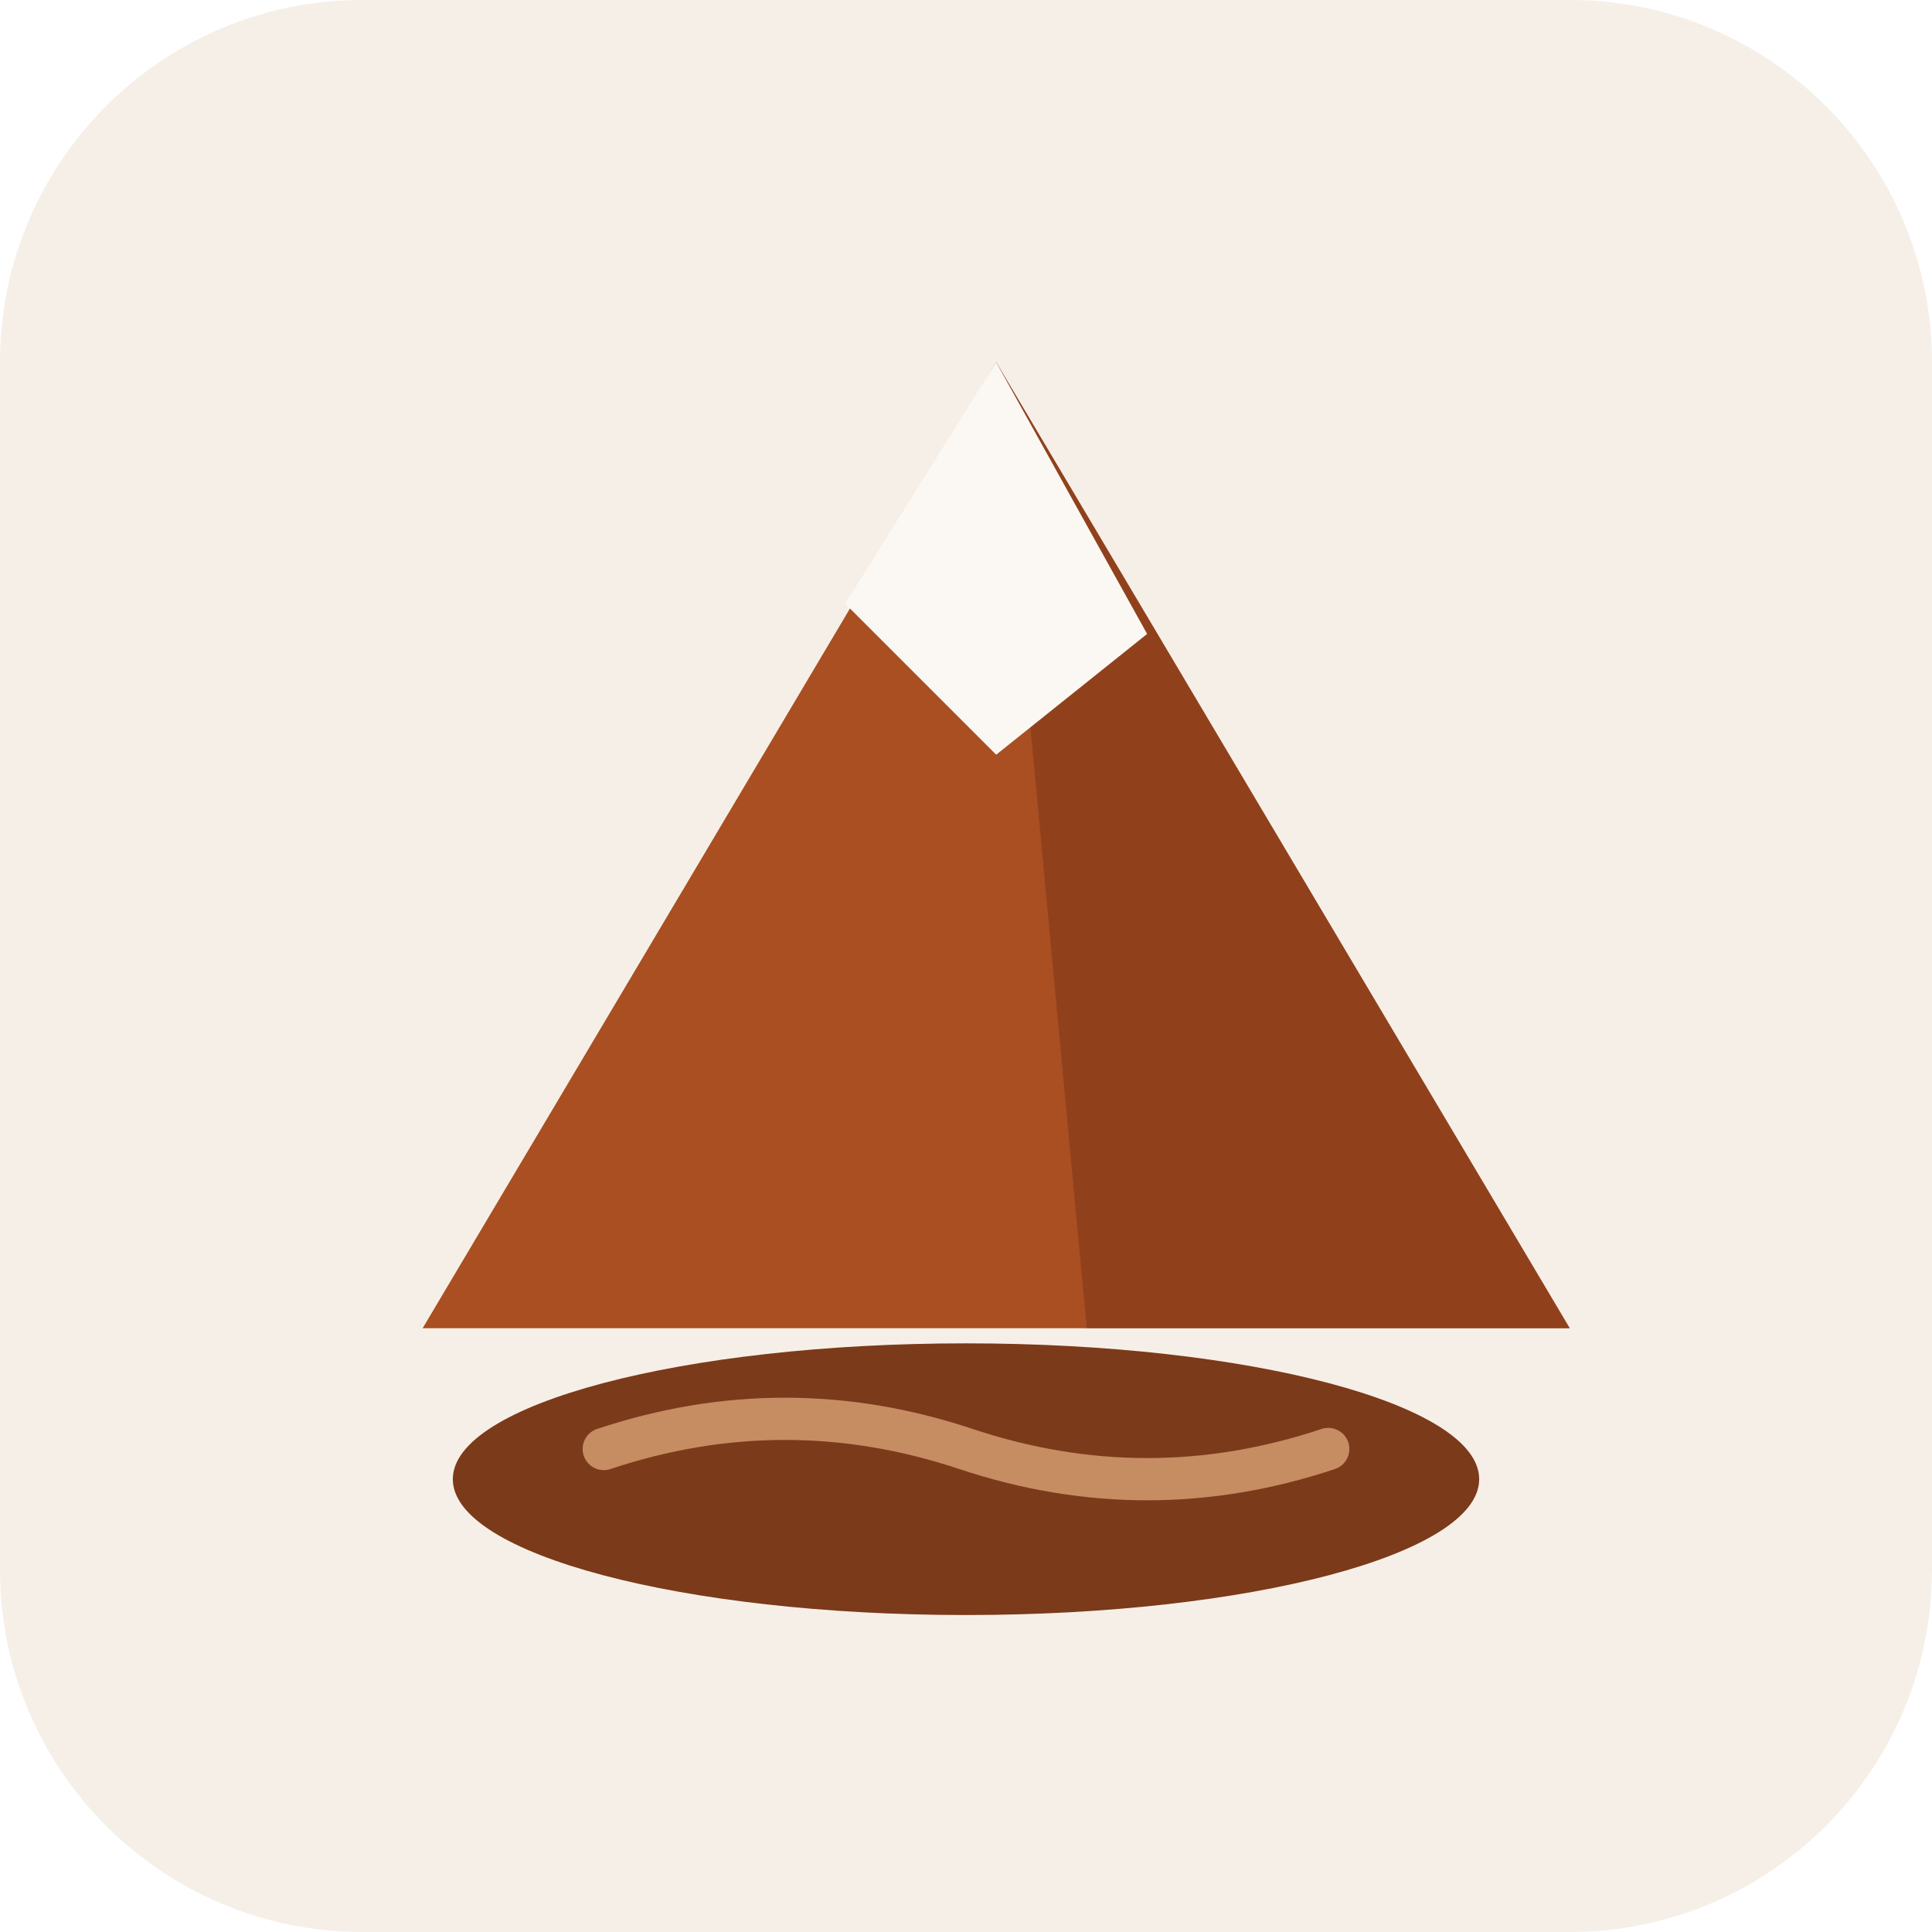
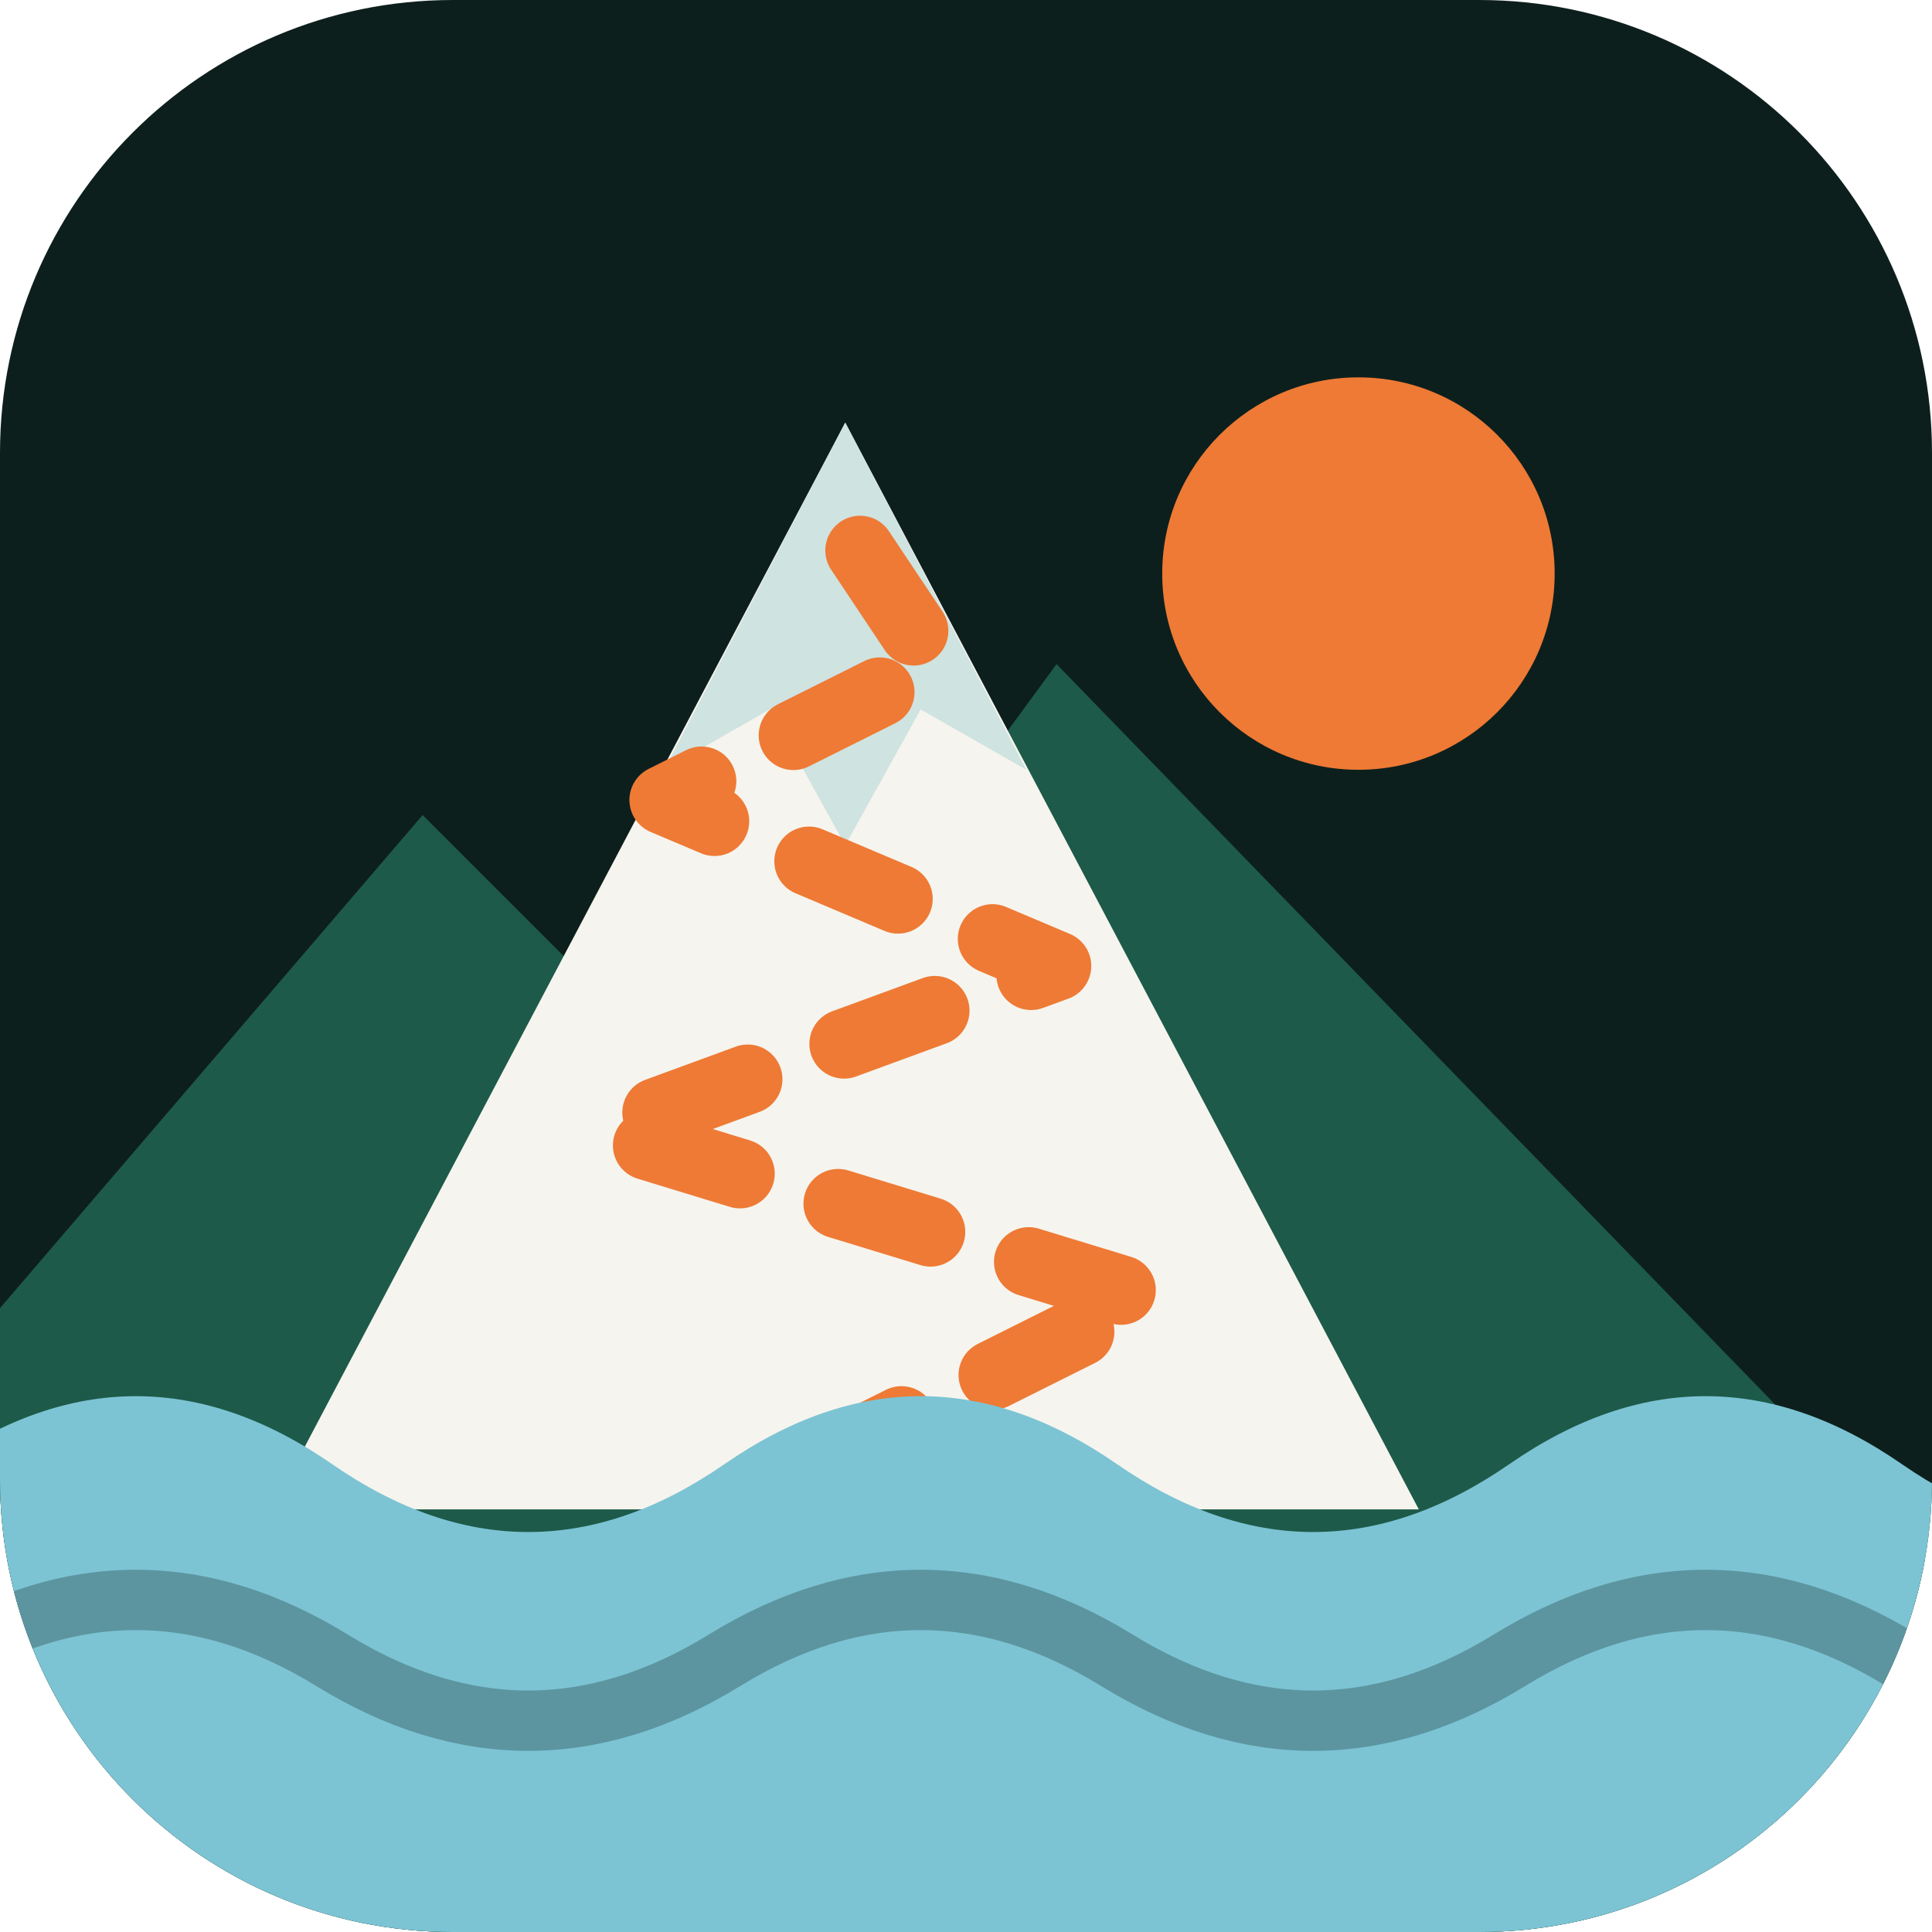
<svg xmlns="http://www.w3.org/2000/svg" viewBox="0 0 64 64">
-   <rect x="0" y="0" width="64" height="64" rx="12" fill="#f6efe7" />
-   <path d="M14 44 L33 12 L52 44 Z" fill="#a94f22" />
-   <path d="M33 12 L52 44 L36 44 Z" fill="#7b3517" opacity="0.55" />
-   <path d="M33 12 L38 21 L33 25 L28 20 Z" fill="#fbf8f3" />
-   <ellipse cx="32" cy="49" rx="17" ry="4.5" fill="#7b3a1a" />
-   <path d="M20 48 q6 -2 12 0 t12 0" fill="none" stroke="#d8a074" stroke-width="1.4" stroke-linecap="round" opacity="0.8" />
+   <defs>
+     <clipPath id="c">
+       <rect width="64" height="64" rx="15" />
+     </clipPath>
+   </defs>
+   <g clip-path="url(#c)">
+     <rect width="64" height="64" fill="#0d1f1c" />
+     <circle cx="45" cy="19" r="6.5" fill="#ee7a35" />
+     <path d="M-4 48 L14 27 L24 37 L35 22 L68 56 L68 70 L-4 70Z" fill="#1d5a49" />
+     <path d="M9 50 L28 14 L47 50 Z" fill="#f6f4ee" />
+     <path d="M28 14 L34 25.5 L30.5 23.5 L28 28 L25.5 23.5 L22 25.5Z" fill="#cfe3e0" />
+     <path d="M27 48.5 L38 43 L20 37.5 L35 32 L22 26.5 L31 22 L28 17.5" fill="none" stroke="#ee7a35" stroke-width="2.3" stroke-linecap="round" stroke-linejoin="round" stroke-dasharray="3.2 3.4" />
+     <path d="M-2 48.5 q6.5 -4.5 13 0 t13 0 t13 0 t13 0 t13 0 t13 0 V70 H-2Z" fill="#7cc4d4" />
+     <path d="M-2 55 q6.5 -4 13 0 t13 0 t13 0 t13 0 t13 0 t13 0" fill="none" stroke="#0d1f1c" stroke-opacity=".28" stroke-width="2" />
+   </g>
</svg>
